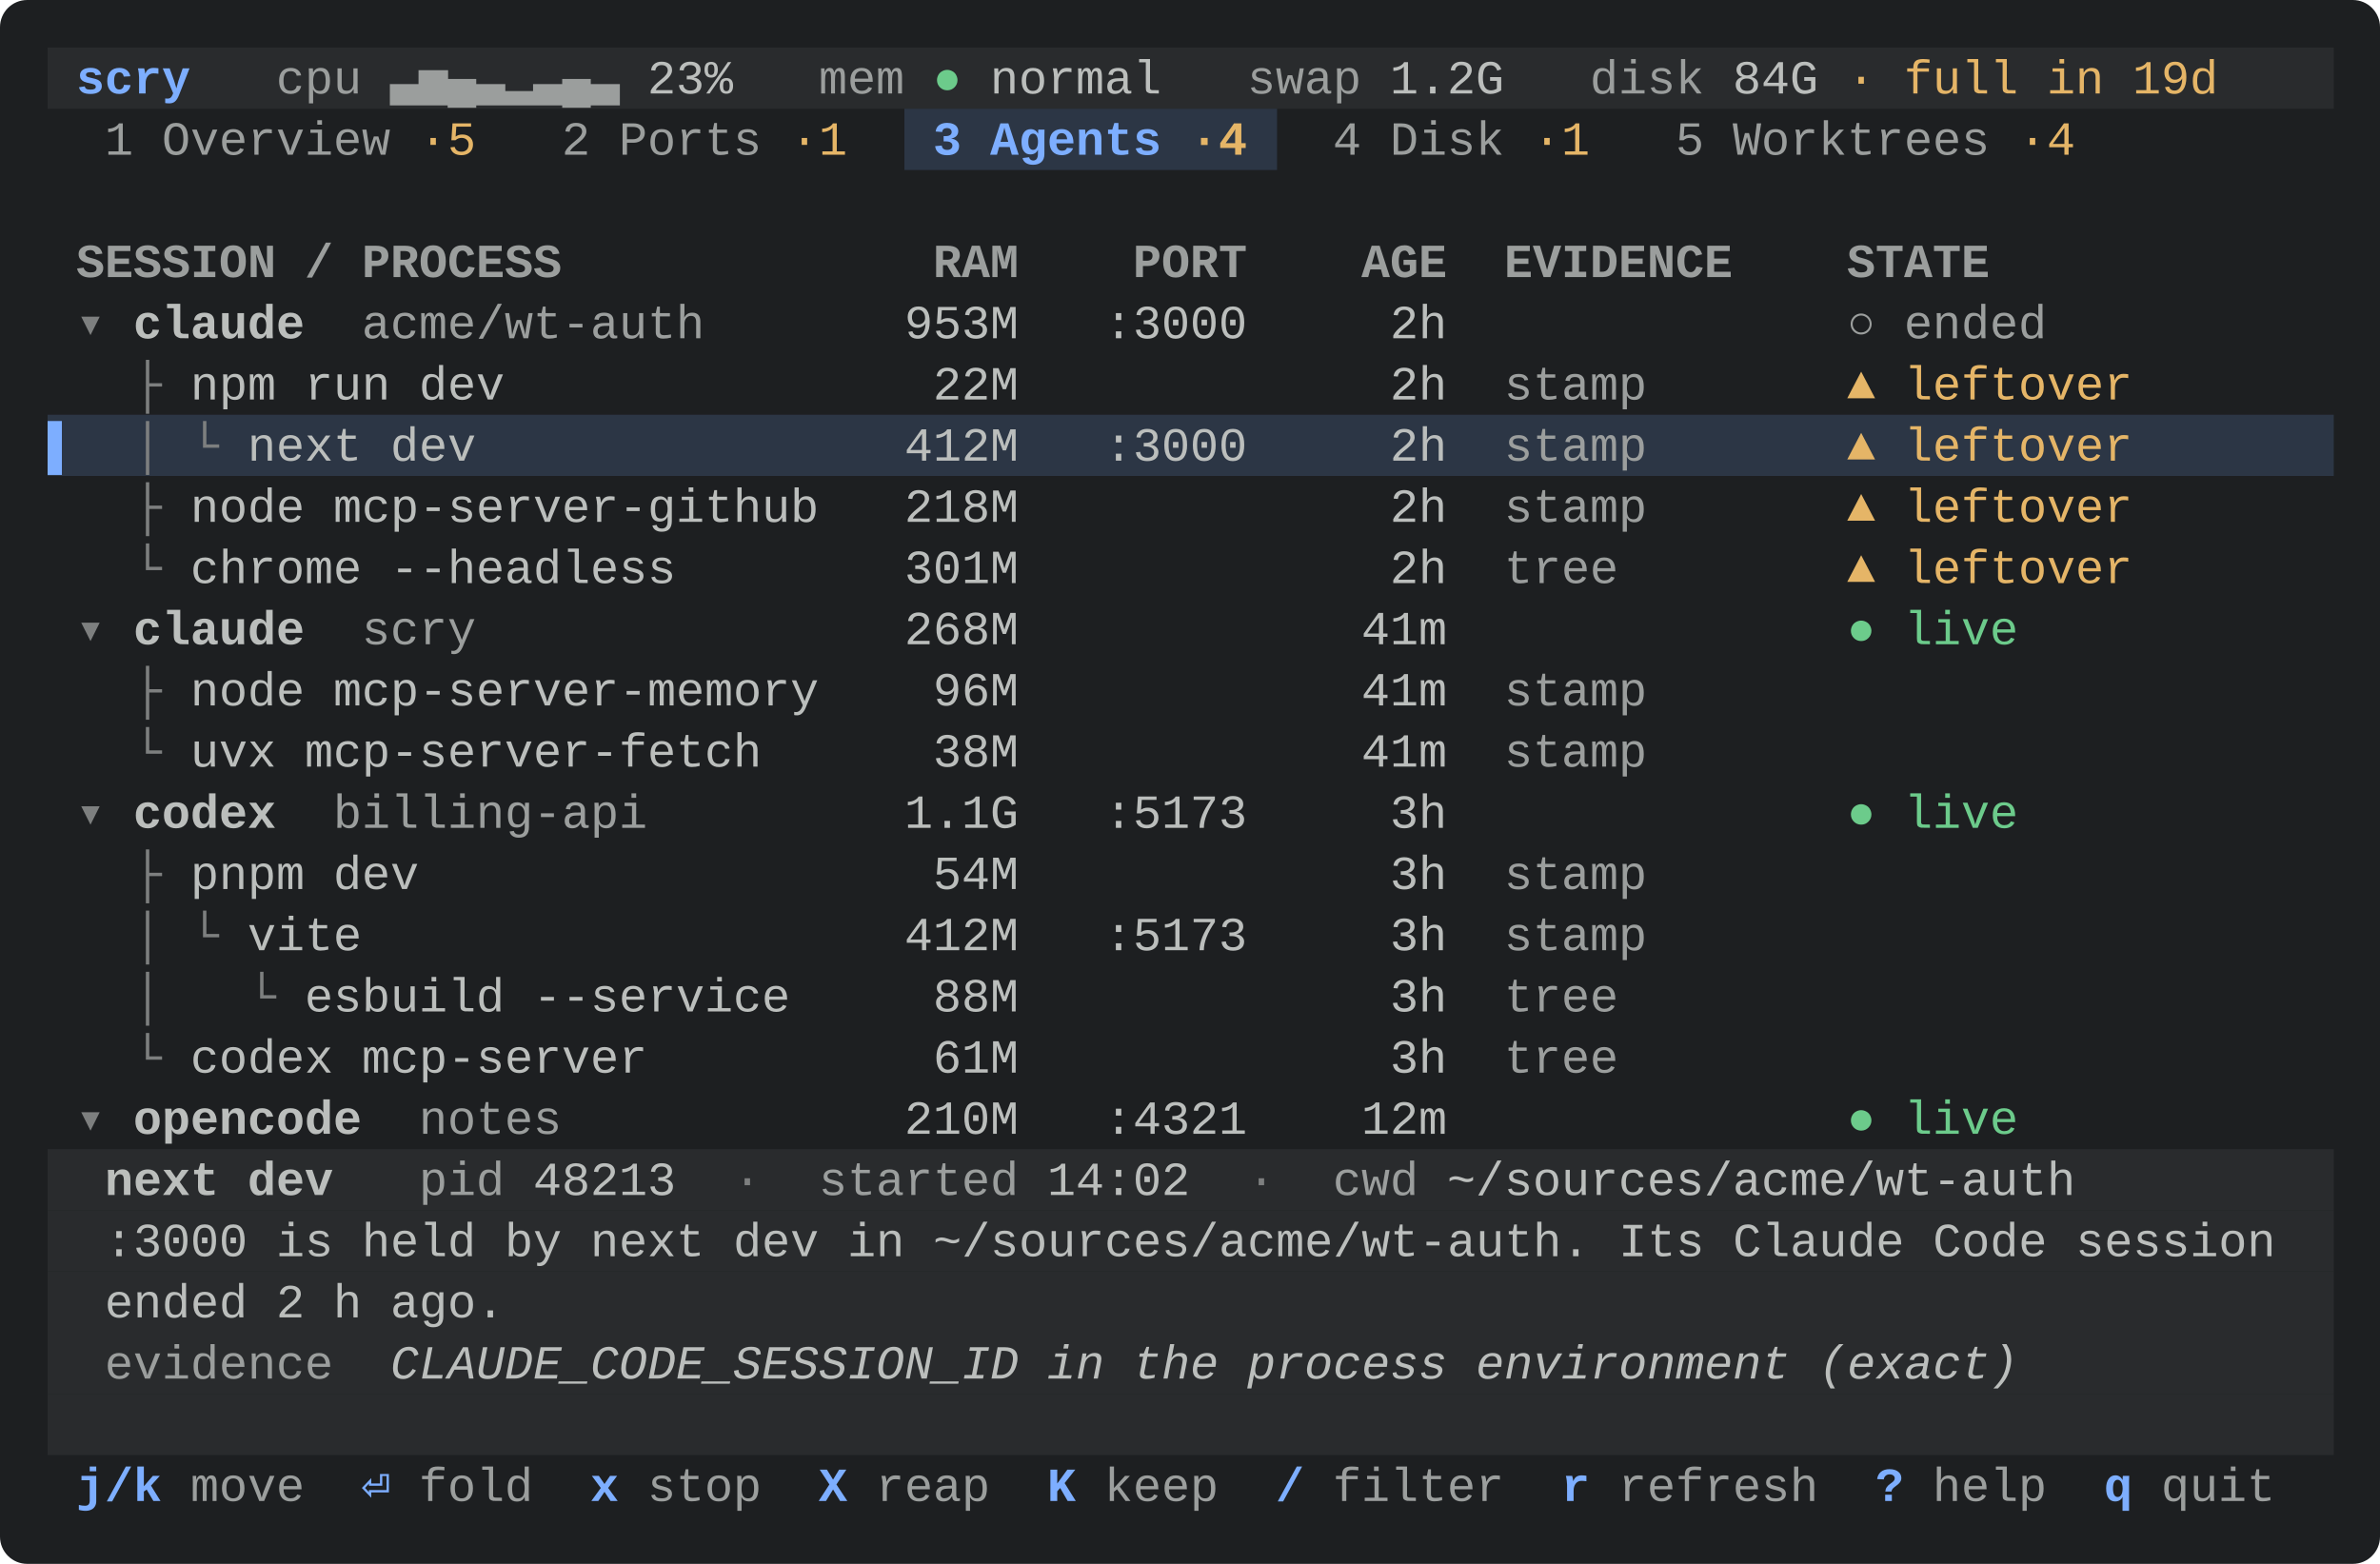
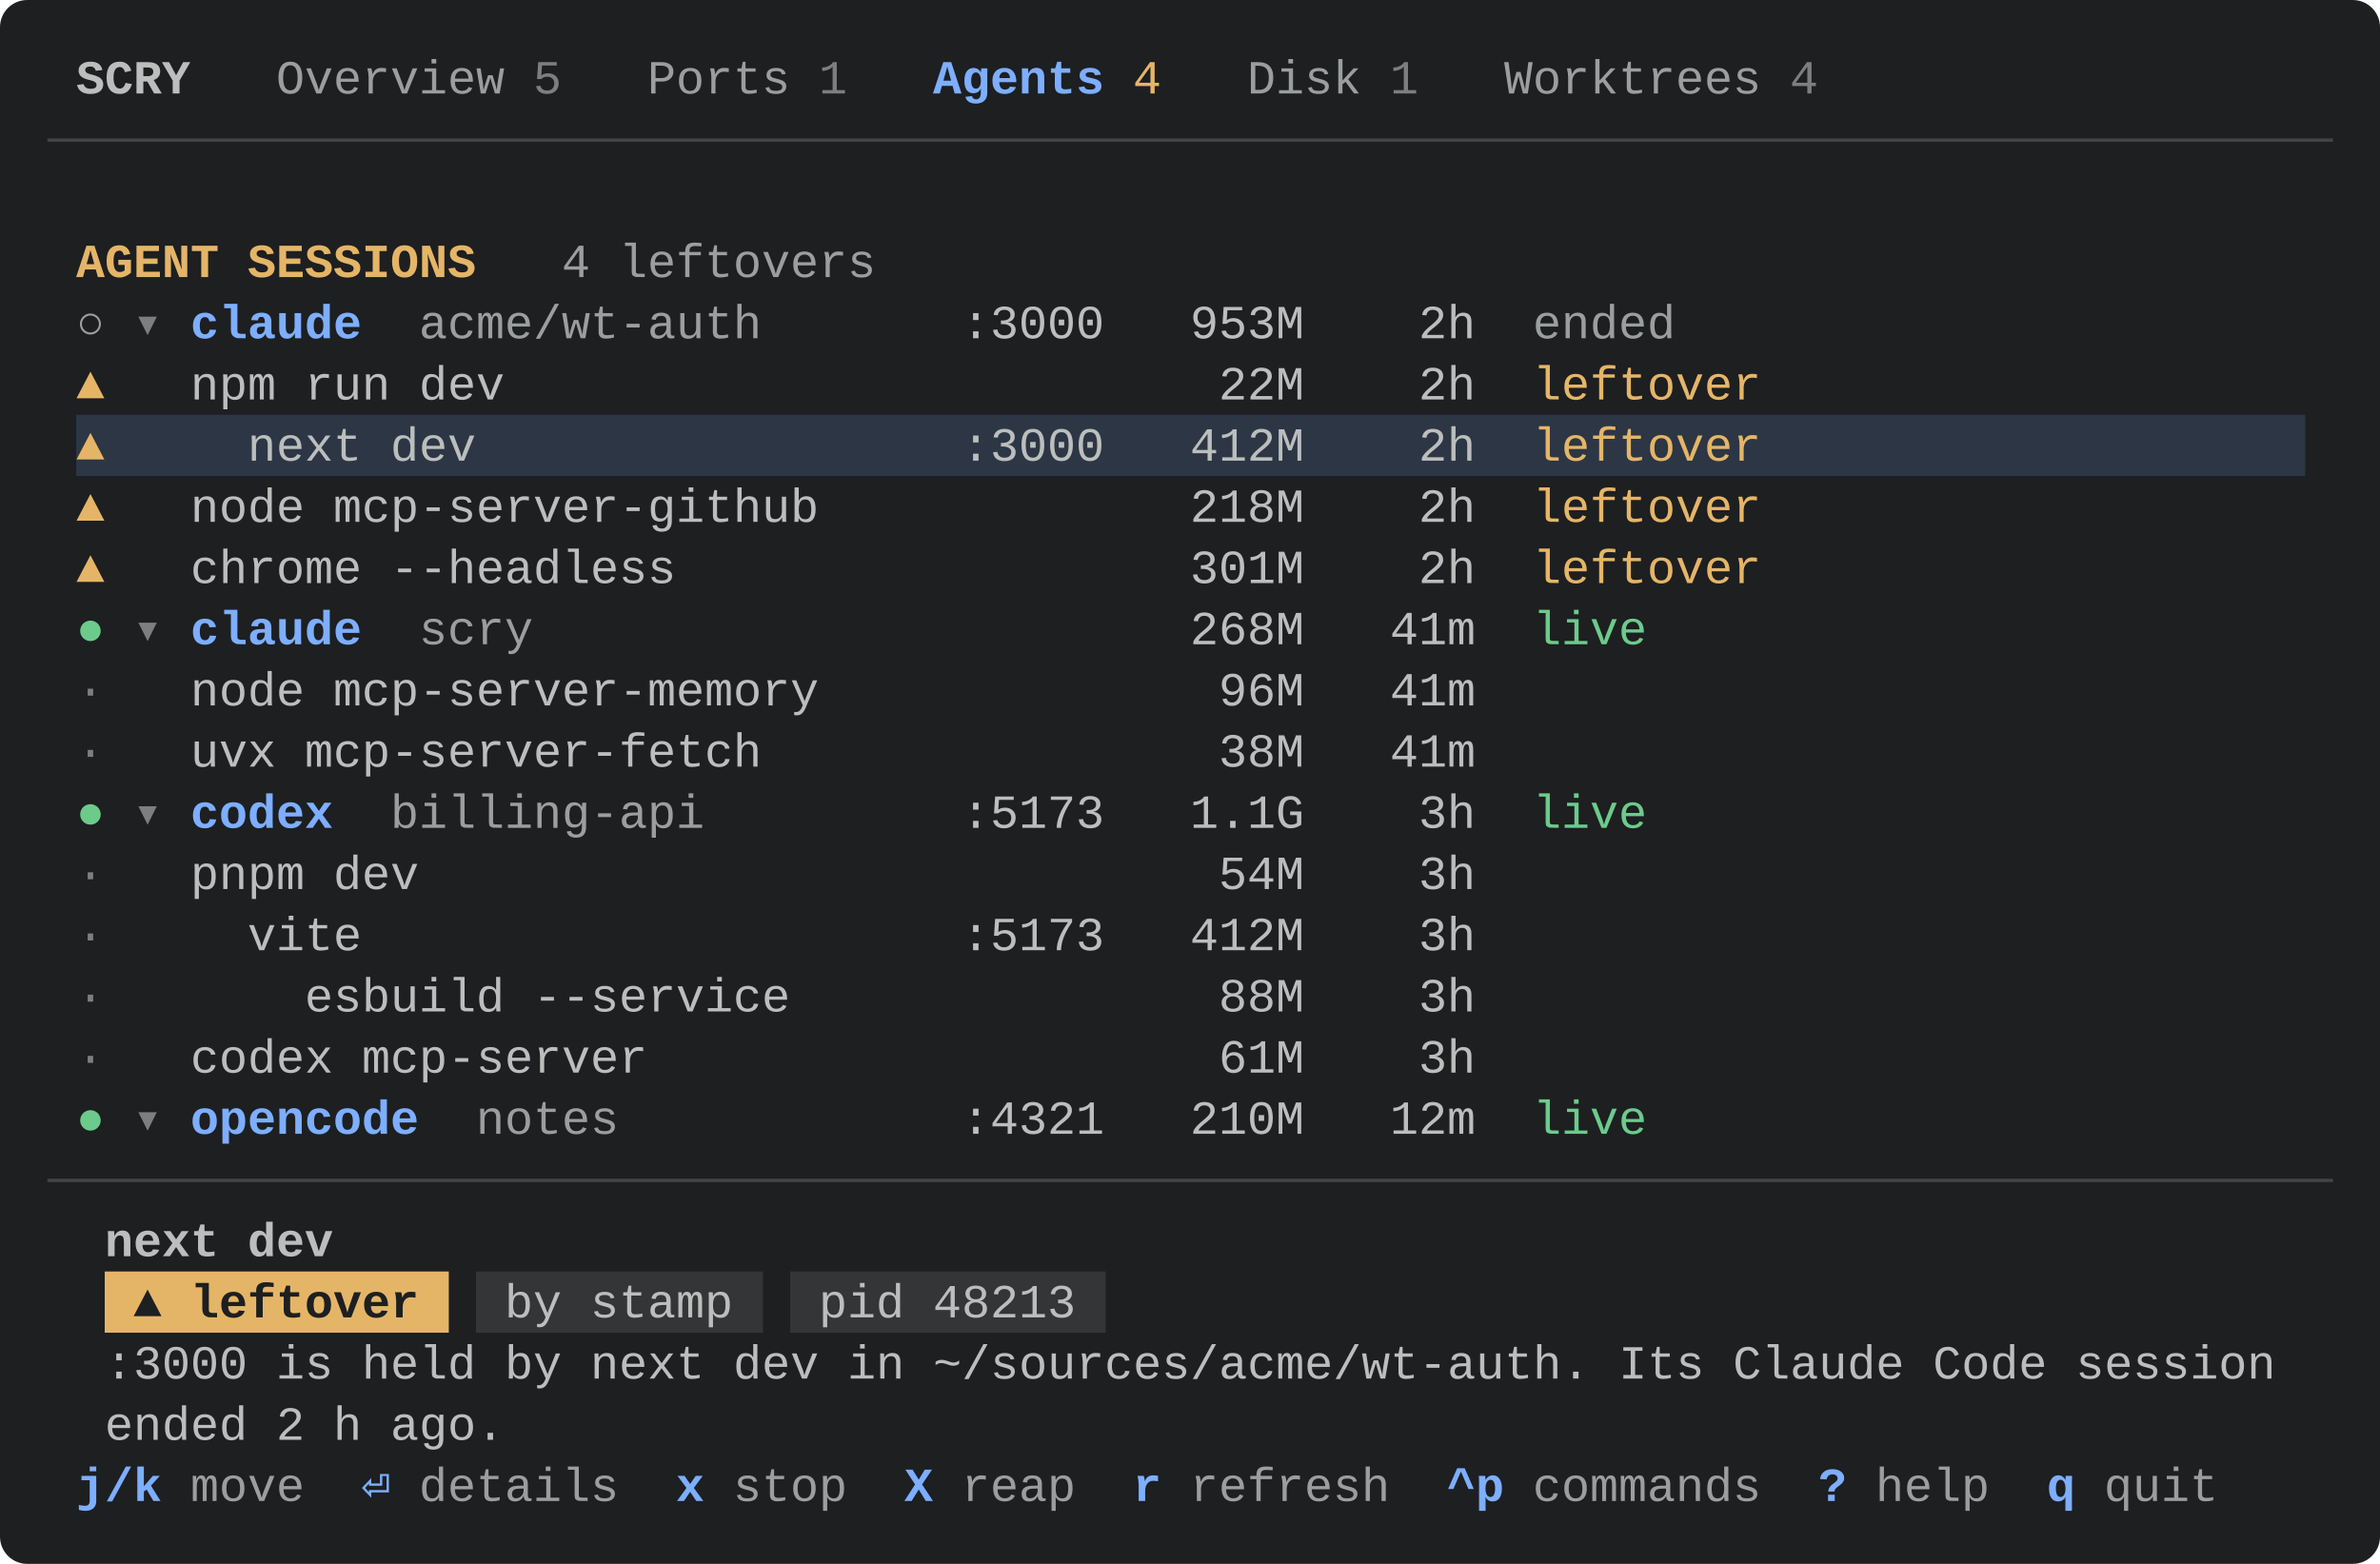
<svg xmlns="http://www.w3.org/2000/svg" width="700" height="460" viewBox="0 0 700 460">
  <style>text{font-family:ui-monospace,SFMono-Regular,"SF Mono",Menlo,Consolas,"Liberation Mono","DejaVu Sans Mono",monospace;font-size:14px;white-space:pre}</style>
  <rect width="700" height="460" rx="8" fill="#1d1f21" />
  <g transform="translate(14 14)">
-     <rect x="0.0" y="0" width="672.4" height="18" fill="#292b2d" />
-     <text x="8.4" y="13.5" fill="#7daeff" textLength="33.6" lengthAdjust="spacingAndGlyphs" xml:space="preserve" font-weight="700">scry</text>
-     <text x="67.2" y="13.5" fill="#9b9e9d" textLength="100.8" lengthAdjust="spacingAndGlyphs" xml:space="preserve">cpu ▃▅▄▃▂▃▄▃</text>
-     <text x="176.4" y="13.5" fill="#bbbebc" textLength="25.2" lengthAdjust="spacingAndGlyphs" xml:space="preserve">23%</text>
-     <text x="226.8" y="13.5" fill="#9b9e9d" textLength="25.2" lengthAdjust="spacingAndGlyphs" xml:space="preserve">mem</text>
-     <text x="260.4" y="13.5" fill="#6ccb8b" textLength="8.4" lengthAdjust="spacingAndGlyphs" xml:space="preserve">●</text>
-     <text x="277.2" y="13.5" fill="#bbbebc" textLength="50.4" lengthAdjust="spacingAndGlyphs" xml:space="preserve">normal</text>
-     <text x="352.8" y="13.5" fill="#9b9e9d" textLength="33.6" lengthAdjust="spacingAndGlyphs" xml:space="preserve">swap</text>
-     <text x="394.8" y="13.5" fill="#bbbebc" textLength="33.6" lengthAdjust="spacingAndGlyphs" xml:space="preserve">1.2G</text>
-     <text x="453.6" y="13.5" fill="#9b9e9d" textLength="33.6" lengthAdjust="spacingAndGlyphs" xml:space="preserve">disk</text>
-     <text x="495.6" y="13.5" fill="#bbbebc" textLength="25.2" lengthAdjust="spacingAndGlyphs" xml:space="preserve">84G</text>
-     <text x="529.2" y="13.5" fill="#e5b567" textLength="109.2" lengthAdjust="spacingAndGlyphs" xml:space="preserve">· full in 19d</text>
-     <rect x="252.0" y="18" width="109.6" height="18" fill="#2c3645" />
-     <text x="16.8" y="31.5" fill="#9b9e9d" textLength="84.0" lengthAdjust="spacingAndGlyphs" xml:space="preserve">1 Overview</text>
-     <text x="109.2" y="31.5" fill="#e5b567" textLength="16.8" lengthAdjust="spacingAndGlyphs" xml:space="preserve">·5</text>
-     <text x="151.2" y="31.5" fill="#9b9e9d" textLength="58.8" lengthAdjust="spacingAndGlyphs" xml:space="preserve">2 Ports</text>
-     <text x="218.4" y="31.5" fill="#e5b567" textLength="16.8" lengthAdjust="spacingAndGlyphs" xml:space="preserve">·1</text>
-     <text x="260.4" y="31.5" fill="#7daeff" textLength="67.2" lengthAdjust="spacingAndGlyphs" xml:space="preserve" font-weight="700">3 Agents</text>
-     <text x="336.0" y="31.5" fill="#e5b567" textLength="16.8" lengthAdjust="spacingAndGlyphs" xml:space="preserve" font-weight="700">·4</text>
-     <text x="378.0" y="31.5" fill="#9b9e9d" textLength="50.4" lengthAdjust="spacingAndGlyphs" xml:space="preserve">4 Disk</text>
-     <text x="436.8" y="31.5" fill="#e5b567" textLength="16.8" lengthAdjust="spacingAndGlyphs" xml:space="preserve">·1</text>
-     <text x="478.8" y="31.5" fill="#9b9e9d" textLength="92.4" lengthAdjust="spacingAndGlyphs" xml:space="preserve">5 Worktrees</text>
-     <text x="579.6" y="31.5" fill="#e5b567" textLength="16.8" lengthAdjust="spacingAndGlyphs" xml:space="preserve">·4</text>
-     <text x="8.4" y="67.5" fill="#9b9e9d" textLength="142.8" lengthAdjust="spacingAndGlyphs" xml:space="preserve" font-weight="700">SESSION / PROCESS</text>
-     <text x="260.4" y="67.5" fill="#9b9e9d" textLength="25.2" lengthAdjust="spacingAndGlyphs" xml:space="preserve" font-weight="700">RAM</text>
-     <text x="319.2" y="67.5" fill="#9b9e9d" textLength="33.6" lengthAdjust="spacingAndGlyphs" xml:space="preserve" font-weight="700">PORT</text>
-     <text x="386.4" y="67.5" fill="#9b9e9d" textLength="25.2" lengthAdjust="spacingAndGlyphs" xml:space="preserve" font-weight="700">AGE</text>
-     <text x="428.4" y="67.5" fill="#9b9e9d" textLength="67.2" lengthAdjust="spacingAndGlyphs" xml:space="preserve" font-weight="700">EVIDENCE</text>
-     <text x="529.2" y="67.5" fill="#9b9e9d" textLength="42.0" lengthAdjust="spacingAndGlyphs" xml:space="preserve" font-weight="700">STATE</text>
-     <text x="8.4" y="85.5" fill="#7d7f7f" textLength="8.4" lengthAdjust="spacingAndGlyphs" xml:space="preserve">▾</text>
-     <text x="25.2" y="85.5" fill="#bbbebc" textLength="50.4" lengthAdjust="spacingAndGlyphs" xml:space="preserve" font-weight="700">claude</text>
-     <text x="92.4" y="85.5" fill="#9b9e9d" textLength="100.8" lengthAdjust="spacingAndGlyphs" xml:space="preserve">acme/wt-auth</text>
-     <text x="252.0" y="85.5" fill="#bbbebc" textLength="33.6" lengthAdjust="spacingAndGlyphs" xml:space="preserve">953M</text>
-     <text x="310.8" y="85.5" fill="#bbbebc" textLength="42.0" lengthAdjust="spacingAndGlyphs" xml:space="preserve">:3000</text>
-     <text x="394.8" y="85.5" fill="#bbbebc" textLength="16.8" lengthAdjust="spacingAndGlyphs" xml:space="preserve">2h</text>
-     <text x="529.2" y="85.5" fill="#9b9e9d" textLength="58.8" lengthAdjust="spacingAndGlyphs" xml:space="preserve">○ ended</text>
-     <text x="25.2" y="103.5" fill="#7d7f7f" textLength="8.4" lengthAdjust="spacingAndGlyphs" xml:space="preserve">├</text>
+     <text x="8.4" y="13.5" fill="#bbbebc" textLength="33.6" lengthAdjust="spacingAndGlyphs" xml:space="preserve" font-weight="700">SCRY</text>
+     <text x="67.2" y="13.5" fill="#9b9e9d" textLength="67.2" lengthAdjust="spacingAndGlyphs" xml:space="preserve">Overview</text>
+     <text x="142.8" y="13.5" fill="#7d7f7f" textLength="8.4" lengthAdjust="spacingAndGlyphs" xml:space="preserve">5</text>
+     <text x="176.4" y="13.5" fill="#9b9e9d" textLength="42.0" lengthAdjust="spacingAndGlyphs" xml:space="preserve">Ports</text>
+     <text x="226.8" y="13.5" fill="#7d7f7f" textLength="8.4" lengthAdjust="spacingAndGlyphs" xml:space="preserve">1</text>
+     <text x="260.4" y="13.5" fill="#7daeff" textLength="50.4" lengthAdjust="spacingAndGlyphs" xml:space="preserve" font-weight="700">Agents</text>
+     <text x="319.2" y="13.5" fill="#e5b567" textLength="8.4" lengthAdjust="spacingAndGlyphs" xml:space="preserve">4</text>
+     <text x="352.8" y="13.5" fill="#9b9e9d" textLength="33.6" lengthAdjust="spacingAndGlyphs" xml:space="preserve">Disk</text>
+     <text x="394.8" y="13.5" fill="#7d7f7f" textLength="8.4" lengthAdjust="spacingAndGlyphs" xml:space="preserve">1</text>
+     <text x="428.4" y="13.5" fill="#9b9e9d" textLength="75.6" lengthAdjust="spacingAndGlyphs" xml:space="preserve">Worktrees</text>
+     <text x="512.4" y="13.5" fill="#7d7f7f" textLength="8.4" lengthAdjust="spacingAndGlyphs" xml:space="preserve">4</text>
+     <text x="0.0" y="31.5" fill="#424445" textLength="672.0" lengthAdjust="spacingAndGlyphs" xml:space="preserve">────────────────────────────────────────────────────────────────────────────────</text>
+     <text x="8.4" y="67.5" fill="#e5b567" textLength="117.6" lengthAdjust="spacingAndGlyphs" xml:space="preserve" font-weight="700">AGENT SESSIONS</text>
+     <text x="151.2" y="67.5" fill="#9b9e9d" textLength="92.4" lengthAdjust="spacingAndGlyphs" xml:space="preserve">4 leftovers</text>
+     <text x="8.4" y="85.5" fill="#9b9e9d" textLength="8.4" lengthAdjust="spacingAndGlyphs" xml:space="preserve">○</text>
+     <text x="25.2" y="85.5" fill="#7d7f7f" textLength="8.4" lengthAdjust="spacingAndGlyphs" xml:space="preserve">▾</text>
+     <text x="42.0" y="85.5" fill="#7daeff" textLength="50.4" lengthAdjust="spacingAndGlyphs" xml:space="preserve" font-weight="700">claude</text>
+     <text x="109.2" y="85.5" fill="#9b9e9d" textLength="100.8" lengthAdjust="spacingAndGlyphs" xml:space="preserve">acme/wt-auth</text>
+     <text x="268.8" y="85.5" fill="#bbbebc" textLength="42.0" lengthAdjust="spacingAndGlyphs" xml:space="preserve">:3000</text>
+     <text x="336.0" y="85.5" fill="#bbbebc" textLength="33.6" lengthAdjust="spacingAndGlyphs" xml:space="preserve">953M</text>
+     <text x="403.2" y="85.5" fill="#bbbebc" textLength="16.8" lengthAdjust="spacingAndGlyphs" xml:space="preserve">2h</text>
+     <text x="436.8" y="85.5" fill="#9b9e9d" textLength="42.0" lengthAdjust="spacingAndGlyphs" xml:space="preserve">ended</text>
+     <text x="8.4" y="103.5" fill="#e5b567" textLength="8.4" lengthAdjust="spacingAndGlyphs" xml:space="preserve">▲</text>
    <text x="42.0" y="103.5" fill="#bbbebc" textLength="92.4" lengthAdjust="spacingAndGlyphs" xml:space="preserve">npm run dev</text>
-     <text x="260.4" y="103.5" fill="#bbbebc" textLength="25.2" lengthAdjust="spacingAndGlyphs" xml:space="preserve">22M</text>
-     <text x="394.8" y="103.5" fill="#bbbebc" textLength="16.8" lengthAdjust="spacingAndGlyphs" xml:space="preserve">2h</text>
-     <text x="428.4" y="103.5" fill="#9b9e9d" textLength="42.0" lengthAdjust="spacingAndGlyphs" xml:space="preserve">stamp</text>
-     <text x="529.2" y="103.5" fill="#e5b567" textLength="84.0" lengthAdjust="spacingAndGlyphs" xml:space="preserve">▲ leftover</text>
-     <rect x="0.0" y="108" width="672.4" height="18" fill="#2c3645" />
-     <text x="0.0" y="121.5" fill="#7daeff" textLength="8.4" lengthAdjust="spacingAndGlyphs" xml:space="preserve">▌</text>
-     <text x="25.2" y="121.5" fill="#7d7f7f" textLength="25.2" lengthAdjust="spacingAndGlyphs" xml:space="preserve">│ └</text>
+     <text x="344.4" y="103.5" fill="#bbbebc" textLength="25.2" lengthAdjust="spacingAndGlyphs" xml:space="preserve">22M</text>
+     <text x="403.2" y="103.5" fill="#bbbebc" textLength="16.8" lengthAdjust="spacingAndGlyphs" xml:space="preserve">2h</text>
+     <text x="436.8" y="103.5" fill="#e5b567" textLength="67.2" lengthAdjust="spacingAndGlyphs" xml:space="preserve">leftover</text>
+     <rect x="8.4" y="108" width="655.6" height="18" fill="#2c3645" />
+     <text x="8.4" y="121.5" fill="#e5b567" textLength="8.4" lengthAdjust="spacingAndGlyphs" xml:space="preserve">▲</text>
    <text x="58.8" y="121.5" fill="#bbbebc" textLength="67.2" lengthAdjust="spacingAndGlyphs" xml:space="preserve">next dev</text>
-     <text x="252.0" y="121.5" fill="#bbbebc" textLength="33.6" lengthAdjust="spacingAndGlyphs" xml:space="preserve">412M</text>
-     <text x="310.8" y="121.5" fill="#bbbebc" textLength="42.0" lengthAdjust="spacingAndGlyphs" xml:space="preserve">:3000</text>
-     <text x="394.8" y="121.5" fill="#bbbebc" textLength="16.8" lengthAdjust="spacingAndGlyphs" xml:space="preserve">2h</text>
-     <text x="428.4" y="121.5" fill="#9b9e9d" textLength="42.0" lengthAdjust="spacingAndGlyphs" xml:space="preserve">stamp</text>
-     <text x="529.2" y="121.5" fill="#e5b567" textLength="84.0" lengthAdjust="spacingAndGlyphs" xml:space="preserve">▲ leftover</text>
-     <text x="25.2" y="139.5" fill="#7d7f7f" textLength="8.4" lengthAdjust="spacingAndGlyphs" xml:space="preserve">├</text>
+     <text x="268.8" y="121.5" fill="#bbbebc" textLength="42.0" lengthAdjust="spacingAndGlyphs" xml:space="preserve">:3000</text>
+     <text x="336.0" y="121.5" fill="#bbbebc" textLength="33.6" lengthAdjust="spacingAndGlyphs" xml:space="preserve">412M</text>
+     <text x="403.2" y="121.5" fill="#bbbebc" textLength="16.8" lengthAdjust="spacingAndGlyphs" xml:space="preserve">2h</text>
+     <text x="436.8" y="121.5" fill="#e5b567" textLength="67.2" lengthAdjust="spacingAndGlyphs" xml:space="preserve">leftover</text>
+     <text x="8.4" y="139.5" fill="#e5b567" textLength="8.4" lengthAdjust="spacingAndGlyphs" xml:space="preserve">▲</text>
    <text x="42.0" y="139.5" fill="#bbbebc" textLength="184.8" lengthAdjust="spacingAndGlyphs" xml:space="preserve">node mcp-server-github</text>
-     <text x="252.0" y="139.5" fill="#bbbebc" textLength="33.6" lengthAdjust="spacingAndGlyphs" xml:space="preserve">218M</text>
-     <text x="394.8" y="139.5" fill="#bbbebc" textLength="16.8" lengthAdjust="spacingAndGlyphs" xml:space="preserve">2h</text>
-     <text x="428.4" y="139.5" fill="#9b9e9d" textLength="42.0" lengthAdjust="spacingAndGlyphs" xml:space="preserve">stamp</text>
-     <text x="529.2" y="139.5" fill="#e5b567" textLength="84.0" lengthAdjust="spacingAndGlyphs" xml:space="preserve">▲ leftover</text>
-     <text x="25.2" y="157.5" fill="#7d7f7f" textLength="8.4" lengthAdjust="spacingAndGlyphs" xml:space="preserve">└</text>
+     <text x="336.0" y="139.5" fill="#bbbebc" textLength="33.6" lengthAdjust="spacingAndGlyphs" xml:space="preserve">218M</text>
+     <text x="403.2" y="139.5" fill="#bbbebc" textLength="16.8" lengthAdjust="spacingAndGlyphs" xml:space="preserve">2h</text>
+     <text x="436.8" y="139.5" fill="#e5b567" textLength="67.2" lengthAdjust="spacingAndGlyphs" xml:space="preserve">leftover</text>
+     <text x="8.4" y="157.5" fill="#e5b567" textLength="8.4" lengthAdjust="spacingAndGlyphs" xml:space="preserve">▲</text>
    <text x="42.0" y="157.5" fill="#bbbebc" textLength="142.8" lengthAdjust="spacingAndGlyphs" xml:space="preserve">chrome --headless</text>
-     <text x="252.0" y="157.5" fill="#bbbebc" textLength="33.6" lengthAdjust="spacingAndGlyphs" xml:space="preserve">301M</text>
-     <text x="394.8" y="157.5" fill="#bbbebc" textLength="16.8" lengthAdjust="spacingAndGlyphs" xml:space="preserve">2h</text>
-     <text x="428.4" y="157.5" fill="#9b9e9d" textLength="33.6" lengthAdjust="spacingAndGlyphs" xml:space="preserve">tree</text>
-     <text x="529.2" y="157.5" fill="#e5b567" textLength="84.0" lengthAdjust="spacingAndGlyphs" xml:space="preserve">▲ leftover</text>
-     <text x="8.4" y="175.5" fill="#7d7f7f" textLength="8.4" lengthAdjust="spacingAndGlyphs" xml:space="preserve">▾</text>
-     <text x="25.2" y="175.5" fill="#bbbebc" textLength="50.4" lengthAdjust="spacingAndGlyphs" xml:space="preserve" font-weight="700">claude</text>
-     <text x="92.4" y="175.5" fill="#9b9e9d" textLength="33.6" lengthAdjust="spacingAndGlyphs" xml:space="preserve">scry</text>
-     <text x="252.0" y="175.5" fill="#bbbebc" textLength="33.6" lengthAdjust="spacingAndGlyphs" xml:space="preserve">268M</text>
-     <text x="386.4" y="175.5" fill="#bbbebc" textLength="25.2" lengthAdjust="spacingAndGlyphs" xml:space="preserve">41m</text>
-     <text x="529.2" y="175.5" fill="#6ccb8b" textLength="50.4" lengthAdjust="spacingAndGlyphs" xml:space="preserve">● live</text>
-     <text x="25.2" y="193.5" fill="#7d7f7f" textLength="8.4" lengthAdjust="spacingAndGlyphs" xml:space="preserve">├</text>
+     <text x="336.0" y="157.5" fill="#bbbebc" textLength="33.6" lengthAdjust="spacingAndGlyphs" xml:space="preserve">301M</text>
+     <text x="403.2" y="157.5" fill="#bbbebc" textLength="16.8" lengthAdjust="spacingAndGlyphs" xml:space="preserve">2h</text>
+     <text x="436.8" y="157.5" fill="#e5b567" textLength="67.2" lengthAdjust="spacingAndGlyphs" xml:space="preserve">leftover</text>
+     <text x="8.4" y="175.5" fill="#6ccb8b" textLength="8.4" lengthAdjust="spacingAndGlyphs" xml:space="preserve">●</text>
+     <text x="25.2" y="175.5" fill="#7d7f7f" textLength="8.4" lengthAdjust="spacingAndGlyphs" xml:space="preserve">▾</text>
+     <text x="42.0" y="175.5" fill="#7daeff" textLength="50.4" lengthAdjust="spacingAndGlyphs" xml:space="preserve" font-weight="700">claude</text>
+     <text x="109.2" y="175.5" fill="#9b9e9d" textLength="33.6" lengthAdjust="spacingAndGlyphs" xml:space="preserve">scry</text>
+     <text x="336.0" y="175.5" fill="#bbbebc" textLength="33.6" lengthAdjust="spacingAndGlyphs" xml:space="preserve">268M</text>
+     <text x="394.8" y="175.5" fill="#bbbebc" textLength="25.2" lengthAdjust="spacingAndGlyphs" xml:space="preserve">41m</text>
+     <text x="436.8" y="175.5" fill="#6ccb8b" textLength="33.6" lengthAdjust="spacingAndGlyphs" xml:space="preserve">live</text>
+     <text x="8.4" y="193.5" fill="#7d7f7f" textLength="8.4" lengthAdjust="spacingAndGlyphs" xml:space="preserve">·</text>
    <text x="42.0" y="193.5" fill="#bbbebc" textLength="184.8" lengthAdjust="spacingAndGlyphs" xml:space="preserve">node mcp-server-memory</text>
-     <text x="260.4" y="193.5" fill="#bbbebc" textLength="25.2" lengthAdjust="spacingAndGlyphs" xml:space="preserve">96M</text>
-     <text x="386.4" y="193.5" fill="#bbbebc" textLength="25.2" lengthAdjust="spacingAndGlyphs" xml:space="preserve">41m</text>
-     <text x="428.4" y="193.5" fill="#9b9e9d" textLength="42.0" lengthAdjust="spacingAndGlyphs" xml:space="preserve">stamp</text>
-     <text x="25.2" y="211.5" fill="#7d7f7f" textLength="8.4" lengthAdjust="spacingAndGlyphs" xml:space="preserve">└</text>
+     <text x="344.4" y="193.5" fill="#bbbebc" textLength="25.2" lengthAdjust="spacingAndGlyphs" xml:space="preserve">96M</text>
+     <text x="394.8" y="193.5" fill="#bbbebc" textLength="25.2" lengthAdjust="spacingAndGlyphs" xml:space="preserve">41m</text>
+     <text x="8.4" y="211.5" fill="#7d7f7f" textLength="8.4" lengthAdjust="spacingAndGlyphs" xml:space="preserve">·</text>
    <text x="42.0" y="211.5" fill="#bbbebc" textLength="168.0" lengthAdjust="spacingAndGlyphs" xml:space="preserve">uvx mcp-server-fetch</text>
-     <text x="260.4" y="211.5" fill="#bbbebc" textLength="25.2" lengthAdjust="spacingAndGlyphs" xml:space="preserve">38M</text>
-     <text x="386.4" y="211.5" fill="#bbbebc" textLength="25.2" lengthAdjust="spacingAndGlyphs" xml:space="preserve">41m</text>
-     <text x="428.4" y="211.5" fill="#9b9e9d" textLength="42.0" lengthAdjust="spacingAndGlyphs" xml:space="preserve">stamp</text>
-     <text x="8.4" y="229.5" fill="#7d7f7f" textLength="8.4" lengthAdjust="spacingAndGlyphs" xml:space="preserve">▾</text>
-     <text x="25.2" y="229.5" fill="#bbbebc" textLength="42.0" lengthAdjust="spacingAndGlyphs" xml:space="preserve" font-weight="700">codex</text>
-     <text x="84.0" y="229.5" fill="#9b9e9d" textLength="92.4" lengthAdjust="spacingAndGlyphs" xml:space="preserve">billing-api</text>
-     <text x="252.0" y="229.5" fill="#bbbebc" textLength="33.6" lengthAdjust="spacingAndGlyphs" xml:space="preserve">1.1G</text>
-     <text x="310.8" y="229.5" fill="#bbbebc" textLength="42.0" lengthAdjust="spacingAndGlyphs" xml:space="preserve">:5173</text>
-     <text x="394.8" y="229.5" fill="#bbbebc" textLength="16.8" lengthAdjust="spacingAndGlyphs" xml:space="preserve">3h</text>
-     <text x="529.2" y="229.5" fill="#6ccb8b" textLength="50.4" lengthAdjust="spacingAndGlyphs" xml:space="preserve">● live</text>
-     <text x="25.2" y="247.5" fill="#7d7f7f" textLength="8.4" lengthAdjust="spacingAndGlyphs" xml:space="preserve">├</text>
+     <text x="344.4" y="211.5" fill="#bbbebc" textLength="25.2" lengthAdjust="spacingAndGlyphs" xml:space="preserve">38M</text>
+     <text x="394.8" y="211.5" fill="#bbbebc" textLength="25.2" lengthAdjust="spacingAndGlyphs" xml:space="preserve">41m</text>
+     <text x="8.4" y="229.5" fill="#6ccb8b" textLength="8.4" lengthAdjust="spacingAndGlyphs" xml:space="preserve">●</text>
+     <text x="25.2" y="229.5" fill="#7d7f7f" textLength="8.4" lengthAdjust="spacingAndGlyphs" xml:space="preserve">▾</text>
+     <text x="42.0" y="229.5" fill="#7daeff" textLength="42.0" lengthAdjust="spacingAndGlyphs" xml:space="preserve" font-weight="700">codex</text>
+     <text x="100.8" y="229.5" fill="#9b9e9d" textLength="92.4" lengthAdjust="spacingAndGlyphs" xml:space="preserve">billing-api</text>
+     <text x="268.8" y="229.5" fill="#bbbebc" textLength="42.0" lengthAdjust="spacingAndGlyphs" xml:space="preserve">:5173</text>
+     <text x="336.0" y="229.5" fill="#bbbebc" textLength="33.6" lengthAdjust="spacingAndGlyphs" xml:space="preserve">1.1G</text>
+     <text x="403.2" y="229.5" fill="#bbbebc" textLength="16.8" lengthAdjust="spacingAndGlyphs" xml:space="preserve">3h</text>
+     <text x="436.8" y="229.5" fill="#6ccb8b" textLength="33.6" lengthAdjust="spacingAndGlyphs" xml:space="preserve">live</text>
+     <text x="8.4" y="247.5" fill="#7d7f7f" textLength="8.4" lengthAdjust="spacingAndGlyphs" xml:space="preserve">·</text>
    <text x="42.0" y="247.5" fill="#bbbebc" textLength="67.2" lengthAdjust="spacingAndGlyphs" xml:space="preserve">pnpm dev</text>
-     <text x="260.4" y="247.5" fill="#bbbebc" textLength="25.2" lengthAdjust="spacingAndGlyphs" xml:space="preserve">54M</text>
-     <text x="394.8" y="247.5" fill="#bbbebc" textLength="16.8" lengthAdjust="spacingAndGlyphs" xml:space="preserve">3h</text>
-     <text x="428.4" y="247.5" fill="#9b9e9d" textLength="42.0" lengthAdjust="spacingAndGlyphs" xml:space="preserve">stamp</text>
-     <text x="25.2" y="265.5" fill="#7d7f7f" textLength="25.2" lengthAdjust="spacingAndGlyphs" xml:space="preserve">│ └</text>
+     <text x="344.4" y="247.5" fill="#bbbebc" textLength="25.2" lengthAdjust="spacingAndGlyphs" xml:space="preserve">54M</text>
+     <text x="403.2" y="247.5" fill="#bbbebc" textLength="16.8" lengthAdjust="spacingAndGlyphs" xml:space="preserve">3h</text>
+     <text x="8.4" y="265.5" fill="#7d7f7f" textLength="8.4" lengthAdjust="spacingAndGlyphs" xml:space="preserve">·</text>
    <text x="58.8" y="265.5" fill="#bbbebc" textLength="33.6" lengthAdjust="spacingAndGlyphs" xml:space="preserve">vite</text>
-     <text x="252.0" y="265.5" fill="#bbbebc" textLength="33.6" lengthAdjust="spacingAndGlyphs" xml:space="preserve">412M</text>
-     <text x="310.8" y="265.5" fill="#bbbebc" textLength="42.0" lengthAdjust="spacingAndGlyphs" xml:space="preserve">:5173</text>
-     <text x="394.8" y="265.5" fill="#bbbebc" textLength="16.8" lengthAdjust="spacingAndGlyphs" xml:space="preserve">3h</text>
-     <text x="428.4" y="265.5" fill="#9b9e9d" textLength="42.0" lengthAdjust="spacingAndGlyphs" xml:space="preserve">stamp</text>
-     <text x="25.2" y="283.5" fill="#7d7f7f" textLength="8.4" lengthAdjust="spacingAndGlyphs" xml:space="preserve">│</text>
-     <text x="58.8" y="283.5" fill="#7d7f7f" textLength="8.4" lengthAdjust="spacingAndGlyphs" xml:space="preserve">└</text>
+     <text x="268.8" y="265.5" fill="#bbbebc" textLength="42.0" lengthAdjust="spacingAndGlyphs" xml:space="preserve">:5173</text>
+     <text x="336.0" y="265.5" fill="#bbbebc" textLength="33.6" lengthAdjust="spacingAndGlyphs" xml:space="preserve">412M</text>
+     <text x="403.2" y="265.5" fill="#bbbebc" textLength="16.8" lengthAdjust="spacingAndGlyphs" xml:space="preserve">3h</text>
+     <text x="8.4" y="283.5" fill="#7d7f7f" textLength="8.4" lengthAdjust="spacingAndGlyphs" xml:space="preserve">·</text>
    <text x="75.6" y="283.5" fill="#bbbebc" textLength="142.8" lengthAdjust="spacingAndGlyphs" xml:space="preserve">esbuild --service</text>
-     <text x="260.4" y="283.5" fill="#bbbebc" textLength="25.2" lengthAdjust="spacingAndGlyphs" xml:space="preserve">88M</text>
-     <text x="394.8" y="283.5" fill="#bbbebc" textLength="16.8" lengthAdjust="spacingAndGlyphs" xml:space="preserve">3h</text>
-     <text x="428.4" y="283.5" fill="#9b9e9d" textLength="33.6" lengthAdjust="spacingAndGlyphs" xml:space="preserve">tree</text>
-     <text x="25.2" y="301.5" fill="#7d7f7f" textLength="8.4" lengthAdjust="spacingAndGlyphs" xml:space="preserve">└</text>
+     <text x="344.4" y="283.5" fill="#bbbebc" textLength="25.2" lengthAdjust="spacingAndGlyphs" xml:space="preserve">88M</text>
+     <text x="403.2" y="283.5" fill="#bbbebc" textLength="16.8" lengthAdjust="spacingAndGlyphs" xml:space="preserve">3h</text>
+     <text x="8.4" y="301.5" fill="#7d7f7f" textLength="8.4" lengthAdjust="spacingAndGlyphs" xml:space="preserve">·</text>
    <text x="42.0" y="301.5" fill="#bbbebc" textLength="134.4" lengthAdjust="spacingAndGlyphs" xml:space="preserve">codex mcp-server</text>
-     <text x="260.4" y="301.5" fill="#bbbebc" textLength="25.2" lengthAdjust="spacingAndGlyphs" xml:space="preserve">61M</text>
-     <text x="394.8" y="301.5" fill="#bbbebc" textLength="16.8" lengthAdjust="spacingAndGlyphs" xml:space="preserve">3h</text>
-     <text x="428.4" y="301.5" fill="#9b9e9d" textLength="33.6" lengthAdjust="spacingAndGlyphs" xml:space="preserve">tree</text>
-     <text x="8.4" y="319.5" fill="#7d7f7f" textLength="8.4" lengthAdjust="spacingAndGlyphs" xml:space="preserve">▾</text>
-     <text x="25.2" y="319.5" fill="#bbbebc" textLength="67.2" lengthAdjust="spacingAndGlyphs" xml:space="preserve" font-weight="700">opencode</text>
-     <text x="109.2" y="319.5" fill="#9b9e9d" textLength="42.0" lengthAdjust="spacingAndGlyphs" xml:space="preserve">notes</text>
-     <text x="252.0" y="319.5" fill="#bbbebc" textLength="33.6" lengthAdjust="spacingAndGlyphs" xml:space="preserve">210M</text>
-     <text x="310.8" y="319.5" fill="#bbbebc" textLength="42.0" lengthAdjust="spacingAndGlyphs" xml:space="preserve">:4321</text>
-     <text x="386.4" y="319.5" fill="#bbbebc" textLength="25.2" lengthAdjust="spacingAndGlyphs" xml:space="preserve">12m</text>
-     <text x="529.2" y="319.5" fill="#6ccb8b" textLength="50.4" lengthAdjust="spacingAndGlyphs" xml:space="preserve">● live</text>
-     <rect x="0.0" y="324" width="672.4" height="18" fill="#292b2d" />
-     <text x="16.8" y="337.5" fill="#bbbebc" textLength="67.2" lengthAdjust="spacingAndGlyphs" xml:space="preserve" font-weight="700">next dev</text>
-     <text x="109.2" y="337.5" fill="#9b9e9d" textLength="25.2" lengthAdjust="spacingAndGlyphs" xml:space="preserve">pid</text>
-     <text x="142.8" y="337.5" fill="#bbbebc" textLength="42.0" lengthAdjust="spacingAndGlyphs" xml:space="preserve">48213</text>
-     <text x="201.6" y="337.5" fill="#7d7f7f" textLength="8.4" lengthAdjust="spacingAndGlyphs" xml:space="preserve">·</text>
-     <text x="226.8" y="337.5" fill="#9b9e9d" textLength="58.8" lengthAdjust="spacingAndGlyphs" xml:space="preserve">started</text>
-     <text x="294.0" y="337.5" fill="#bbbebc" textLength="42.0" lengthAdjust="spacingAndGlyphs" xml:space="preserve">14:02</text>
-     <text x="352.8" y="337.5" fill="#7d7f7f" textLength="8.4" lengthAdjust="spacingAndGlyphs" xml:space="preserve">·</text>
-     <text x="378.0" y="337.5" fill="#9b9e9d" textLength="25.2" lengthAdjust="spacingAndGlyphs" xml:space="preserve">cwd</text>
-     <text x="411.6" y="337.5" fill="#bbbebc" textLength="184.8" lengthAdjust="spacingAndGlyphs" xml:space="preserve">~/sources/acme/wt-auth</text>
-     <rect x="0.0" y="342" width="672.4" height="18" fill="#292b2d" />
-     <text x="16.8" y="355.5" fill="#bbbebc" textLength="638.4" lengthAdjust="spacingAndGlyphs" xml:space="preserve">:3000 is held by next dev in ~/sources/acme/wt-auth. Its Claude Code session</text>
-     <rect x="0.0" y="360" width="672.4" height="18" fill="#292b2d" />
-     <text x="16.8" y="373.5" fill="#bbbebc" textLength="117.6" lengthAdjust="spacingAndGlyphs" xml:space="preserve">ended 2 h ago.</text>
-     <rect x="0.0" y="378" width="672.4" height="18" fill="#292b2d" />
-     <text x="16.8" y="391.5" fill="#9b9e9d" textLength="67.2" lengthAdjust="spacingAndGlyphs" xml:space="preserve">evidence</text>
-     <text x="100.8" y="391.5" fill="#bbbebc" textLength="478.8" lengthAdjust="spacingAndGlyphs" xml:space="preserve" font-style="italic">CLAUDE_CODE_SESSION_ID in the process environment (exact)</text>
-     <rect x="0.0" y="396" width="672.4" height="18" fill="#292b2d" />
+     <text x="344.4" y="301.5" fill="#bbbebc" textLength="25.2" lengthAdjust="spacingAndGlyphs" xml:space="preserve">61M</text>
+     <text x="403.2" y="301.5" fill="#bbbebc" textLength="16.8" lengthAdjust="spacingAndGlyphs" xml:space="preserve">3h</text>
+     <text x="8.4" y="319.5" fill="#6ccb8b" textLength="8.4" lengthAdjust="spacingAndGlyphs" xml:space="preserve">●</text>
+     <text x="25.2" y="319.5" fill="#7d7f7f" textLength="8.4" lengthAdjust="spacingAndGlyphs" xml:space="preserve">▾</text>
+     <text x="42.0" y="319.5" fill="#7daeff" textLength="67.2" lengthAdjust="spacingAndGlyphs" xml:space="preserve" font-weight="700">opencode</text>
+     <text x="126.0" y="319.5" fill="#9b9e9d" textLength="42.0" lengthAdjust="spacingAndGlyphs" xml:space="preserve">notes</text>
+     <text x="268.8" y="319.5" fill="#bbbebc" textLength="42.0" lengthAdjust="spacingAndGlyphs" xml:space="preserve">:4321</text>
+     <text x="336.0" y="319.5" fill="#bbbebc" textLength="33.6" lengthAdjust="spacingAndGlyphs" xml:space="preserve">210M</text>
+     <text x="394.8" y="319.5" fill="#bbbebc" textLength="25.2" lengthAdjust="spacingAndGlyphs" xml:space="preserve">12m</text>
+     <text x="436.8" y="319.5" fill="#6ccb8b" textLength="33.6" lengthAdjust="spacingAndGlyphs" xml:space="preserve">live</text>
+     <text x="0.0" y="337.5" fill="#424445" textLength="672.0" lengthAdjust="spacingAndGlyphs" xml:space="preserve">────────────────────────────────────────────────────────────────────────────────</text>
+     <text x="16.8" y="355.5" fill="#bbbebc" textLength="67.2" lengthAdjust="spacingAndGlyphs" xml:space="preserve" font-weight="700">next dev</text>
+     <rect x="16.8" y="360" width="101.2" height="18" fill="#e5b567" />
+     <rect x="126.0" y="360" width="84.4" height="18" fill="#333536" />
+     <rect x="218.4" y="360" width="92.8" height="18" fill="#333536" />
+     <text x="25.2" y="373.5" fill="#1d1f21" textLength="84.0" lengthAdjust="spacingAndGlyphs" xml:space="preserve" font-weight="700">▲ leftover</text>
+     <text x="134.4" y="373.5" fill="#bbbebc" textLength="67.2" lengthAdjust="spacingAndGlyphs" xml:space="preserve">by stamp</text>
+     <text x="226.8" y="373.5" fill="#bbbebc" textLength="75.6" lengthAdjust="spacingAndGlyphs" xml:space="preserve">pid 48213</text>
+     <text x="16.8" y="391.5" fill="#bbbebc" textLength="638.4" lengthAdjust="spacingAndGlyphs" xml:space="preserve">:3000 is held by next dev in ~/sources/acme/wt-auth. Its Claude Code session</text>
+     <text x="16.8" y="409.5" fill="#bbbebc" textLength="117.6" lengthAdjust="spacingAndGlyphs" xml:space="preserve">ended 2 h ago.</text>
    <text x="8.4" y="427.5" fill="#7daeff" textLength="25.2" lengthAdjust="spacingAndGlyphs" xml:space="preserve" font-weight="700">j/k</text>
    <text x="42.0" y="427.5" fill="#9b9e9d" textLength="33.6" lengthAdjust="spacingAndGlyphs" xml:space="preserve">move</text>
    <text x="92.4" y="427.5" fill="#7daeff" textLength="8.4" lengthAdjust="spacingAndGlyphs" xml:space="preserve" font-weight="700">⏎</text>
-     <text x="109.2" y="427.5" fill="#9b9e9d" textLength="33.6" lengthAdjust="spacingAndGlyphs" xml:space="preserve">fold</text>
-     <text x="159.6" y="427.5" fill="#7daeff" textLength="8.4" lengthAdjust="spacingAndGlyphs" xml:space="preserve" font-weight="700">x</text>
-     <text x="176.4" y="427.5" fill="#9b9e9d" textLength="33.6" lengthAdjust="spacingAndGlyphs" xml:space="preserve">stop</text>
-     <text x="226.8" y="427.5" fill="#7daeff" textLength="8.4" lengthAdjust="spacingAndGlyphs" xml:space="preserve" font-weight="700">X</text>
-     <text x="243.6" y="427.5" fill="#9b9e9d" textLength="33.6" lengthAdjust="spacingAndGlyphs" xml:space="preserve">reap</text>
-     <text x="294.0" y="427.5" fill="#7daeff" textLength="8.4" lengthAdjust="spacingAndGlyphs" xml:space="preserve" font-weight="700">K</text>
-     <text x="310.8" y="427.5" fill="#9b9e9d" textLength="33.6" lengthAdjust="spacingAndGlyphs" xml:space="preserve">keep</text>
-     <text x="361.2" y="427.5" fill="#7daeff" textLength="8.4" lengthAdjust="spacingAndGlyphs" xml:space="preserve" font-weight="700">/</text>
-     <text x="378.0" y="427.5" fill="#9b9e9d" textLength="50.4" lengthAdjust="spacingAndGlyphs" xml:space="preserve">filter</text>
-     <text x="445.2" y="427.5" fill="#7daeff" textLength="8.4" lengthAdjust="spacingAndGlyphs" xml:space="preserve" font-weight="700">r</text>
-     <text x="462.0" y="427.5" fill="#9b9e9d" textLength="58.8" lengthAdjust="spacingAndGlyphs" xml:space="preserve">refresh</text>
-     <text x="537.6" y="427.5" fill="#7daeff" textLength="8.4" lengthAdjust="spacingAndGlyphs" xml:space="preserve" font-weight="700">?</text>
-     <text x="554.4" y="427.5" fill="#9b9e9d" textLength="33.6" lengthAdjust="spacingAndGlyphs" xml:space="preserve">help</text>
-     <text x="604.8" y="427.5" fill="#7daeff" textLength="8.4" lengthAdjust="spacingAndGlyphs" xml:space="preserve" font-weight="700">q</text>
-     <text x="621.6" y="427.5" fill="#9b9e9d" textLength="33.6" lengthAdjust="spacingAndGlyphs" xml:space="preserve">quit</text>
+     <text x="109.2" y="427.5" fill="#9b9e9d" textLength="58.8" lengthAdjust="spacingAndGlyphs" xml:space="preserve">details</text>
+     <text x="184.8" y="427.5" fill="#7daeff" textLength="8.4" lengthAdjust="spacingAndGlyphs" xml:space="preserve" font-weight="700">x</text>
+     <text x="201.6" y="427.5" fill="#9b9e9d" textLength="33.6" lengthAdjust="spacingAndGlyphs" xml:space="preserve">stop</text>
+     <text x="252.0" y="427.5" fill="#7daeff" textLength="8.4" lengthAdjust="spacingAndGlyphs" xml:space="preserve" font-weight="700">X</text>
+     <text x="268.8" y="427.5" fill="#9b9e9d" textLength="33.6" lengthAdjust="spacingAndGlyphs" xml:space="preserve">reap</text>
+     <text x="319.2" y="427.5" fill="#7daeff" textLength="8.4" lengthAdjust="spacingAndGlyphs" xml:space="preserve" font-weight="700">r</text>
+     <text x="336.0" y="427.5" fill="#9b9e9d" textLength="58.8" lengthAdjust="spacingAndGlyphs" xml:space="preserve">refresh</text>
+     <text x="411.6" y="427.5" fill="#7daeff" textLength="16.8" lengthAdjust="spacingAndGlyphs" xml:space="preserve" font-weight="700">^p</text>
+     <text x="436.8" y="427.5" fill="#9b9e9d" textLength="67.2" lengthAdjust="spacingAndGlyphs" xml:space="preserve">commands</text>
+     <text x="520.8" y="427.5" fill="#7daeff" textLength="8.4" lengthAdjust="spacingAndGlyphs" xml:space="preserve" font-weight="700">?</text>
+     <text x="537.6" y="427.5" fill="#9b9e9d" textLength="33.6" lengthAdjust="spacingAndGlyphs" xml:space="preserve">help</text>
+     <text x="588.0" y="427.5" fill="#7daeff" textLength="8.4" lengthAdjust="spacingAndGlyphs" xml:space="preserve" font-weight="700">q</text>
+     <text x="604.8" y="427.5" fill="#9b9e9d" textLength="33.6" lengthAdjust="spacingAndGlyphs" xml:space="preserve">quit</text>
  </g>
</svg>
